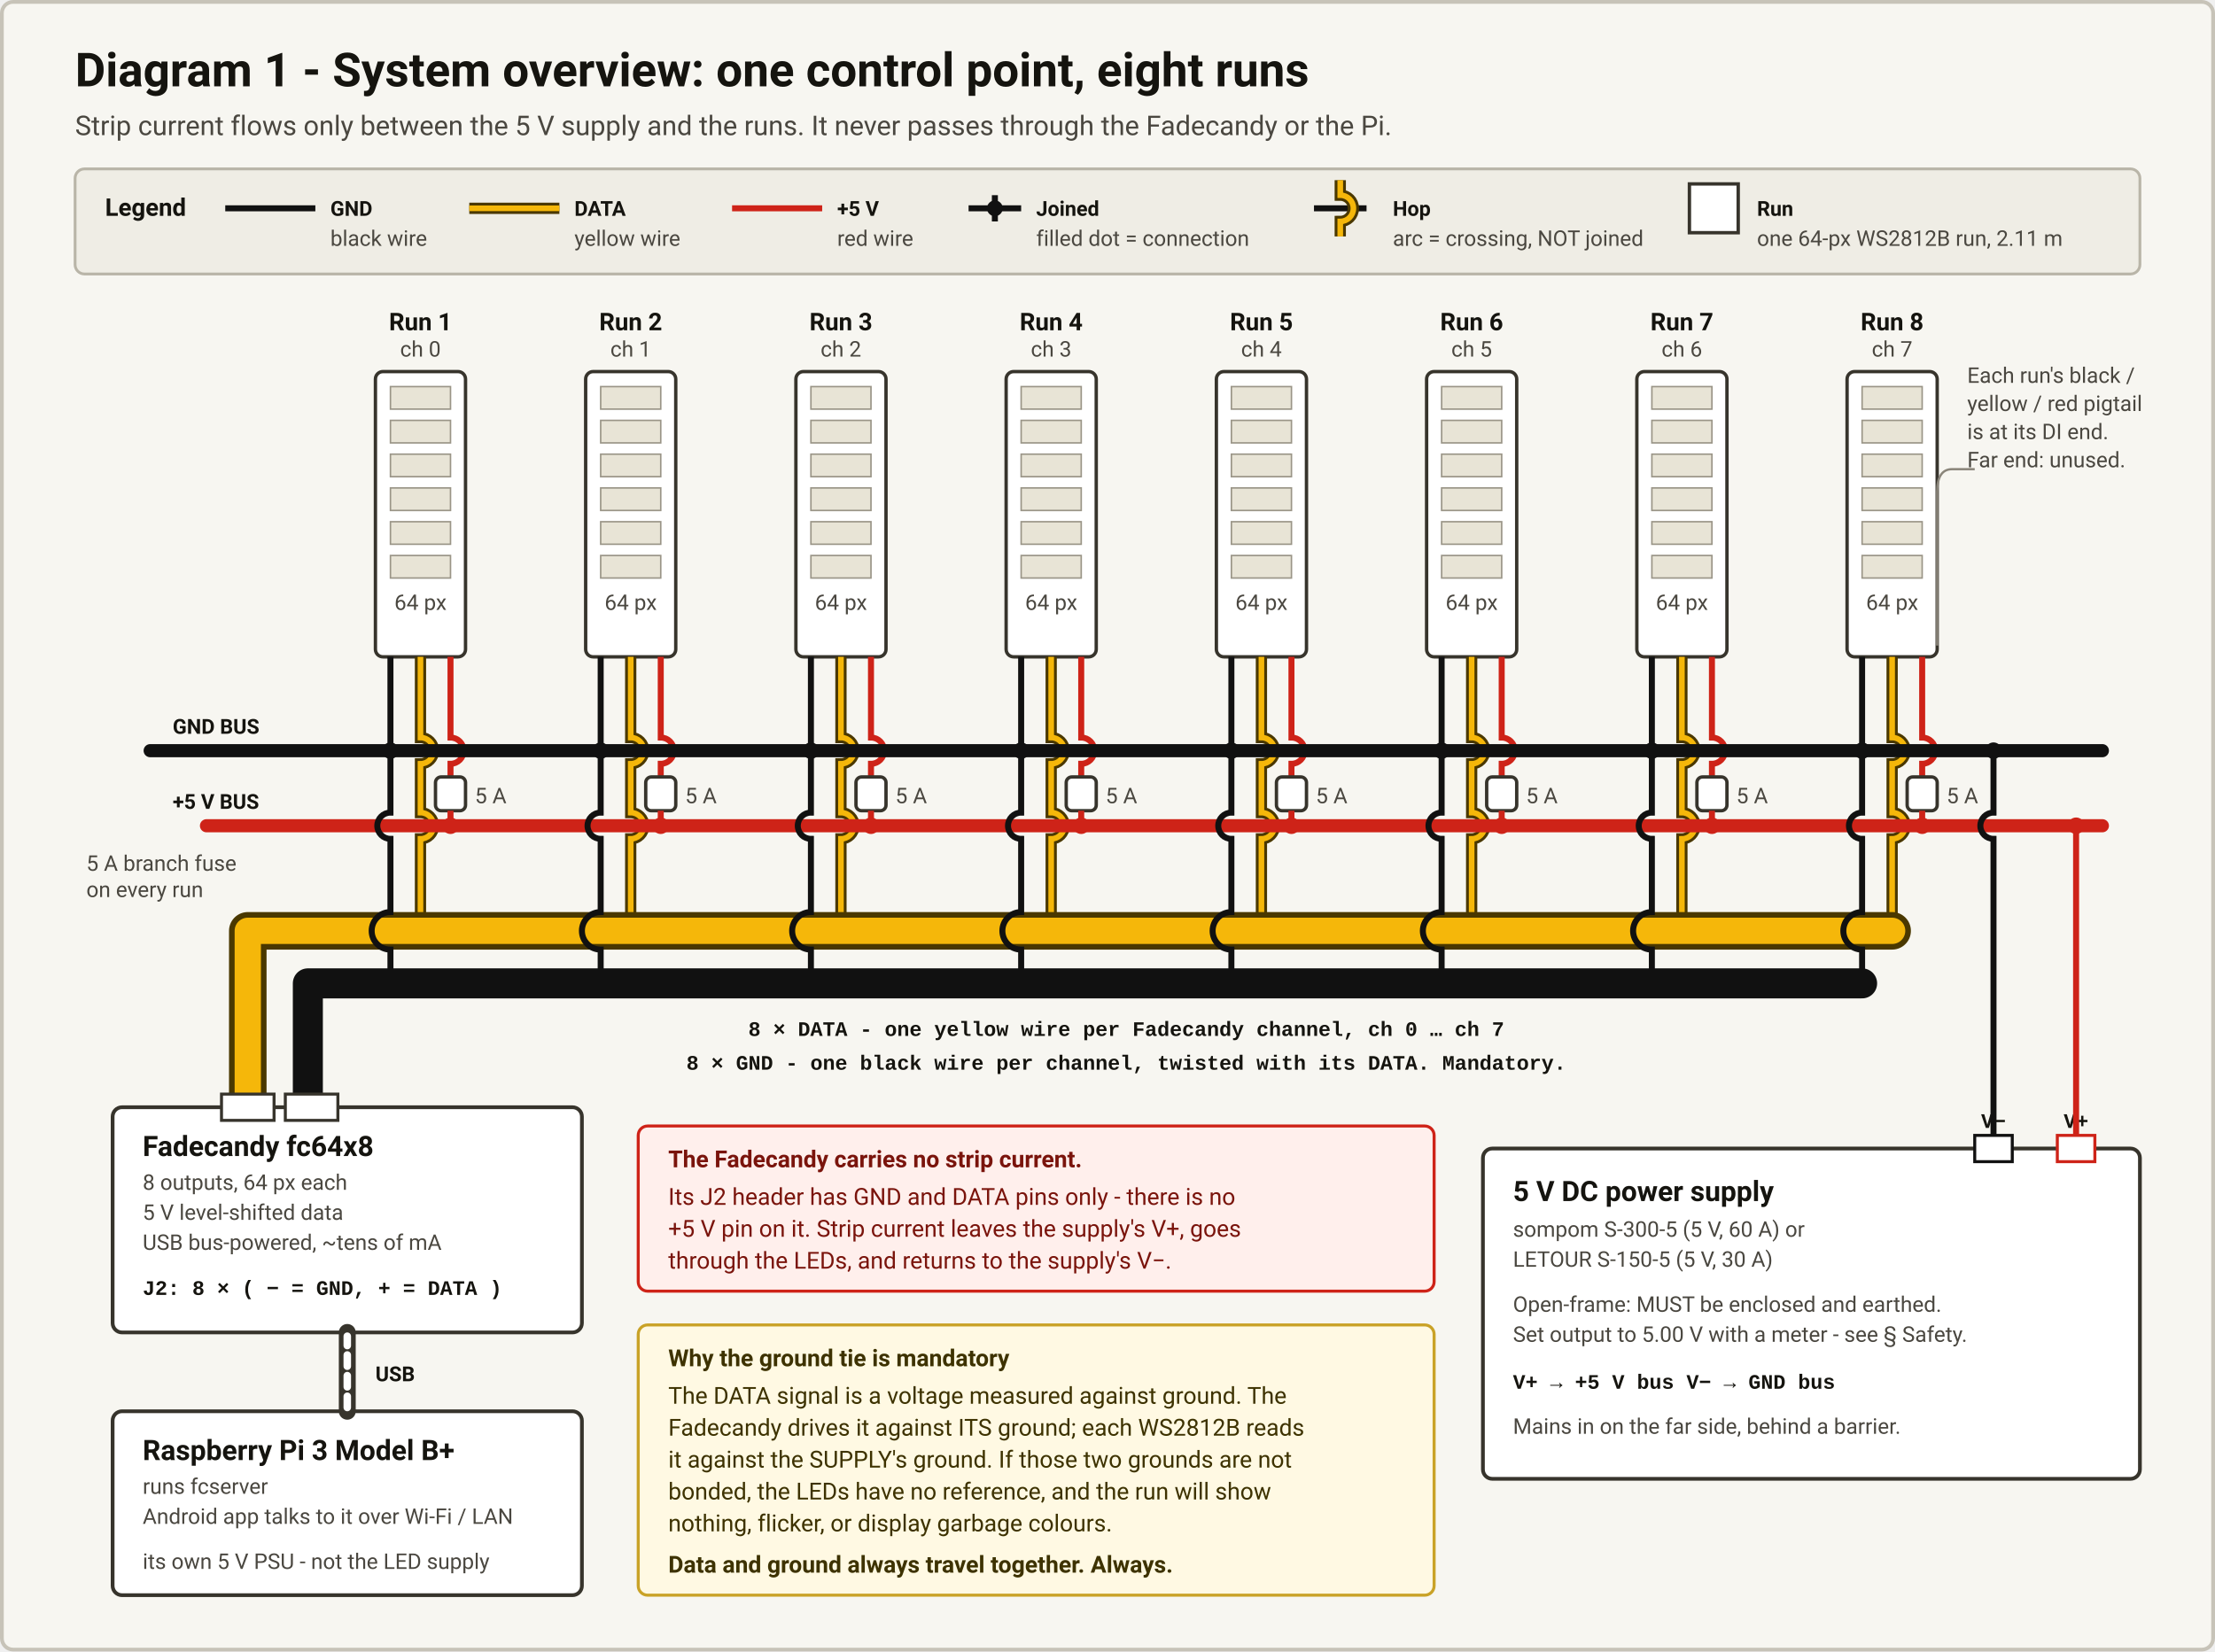
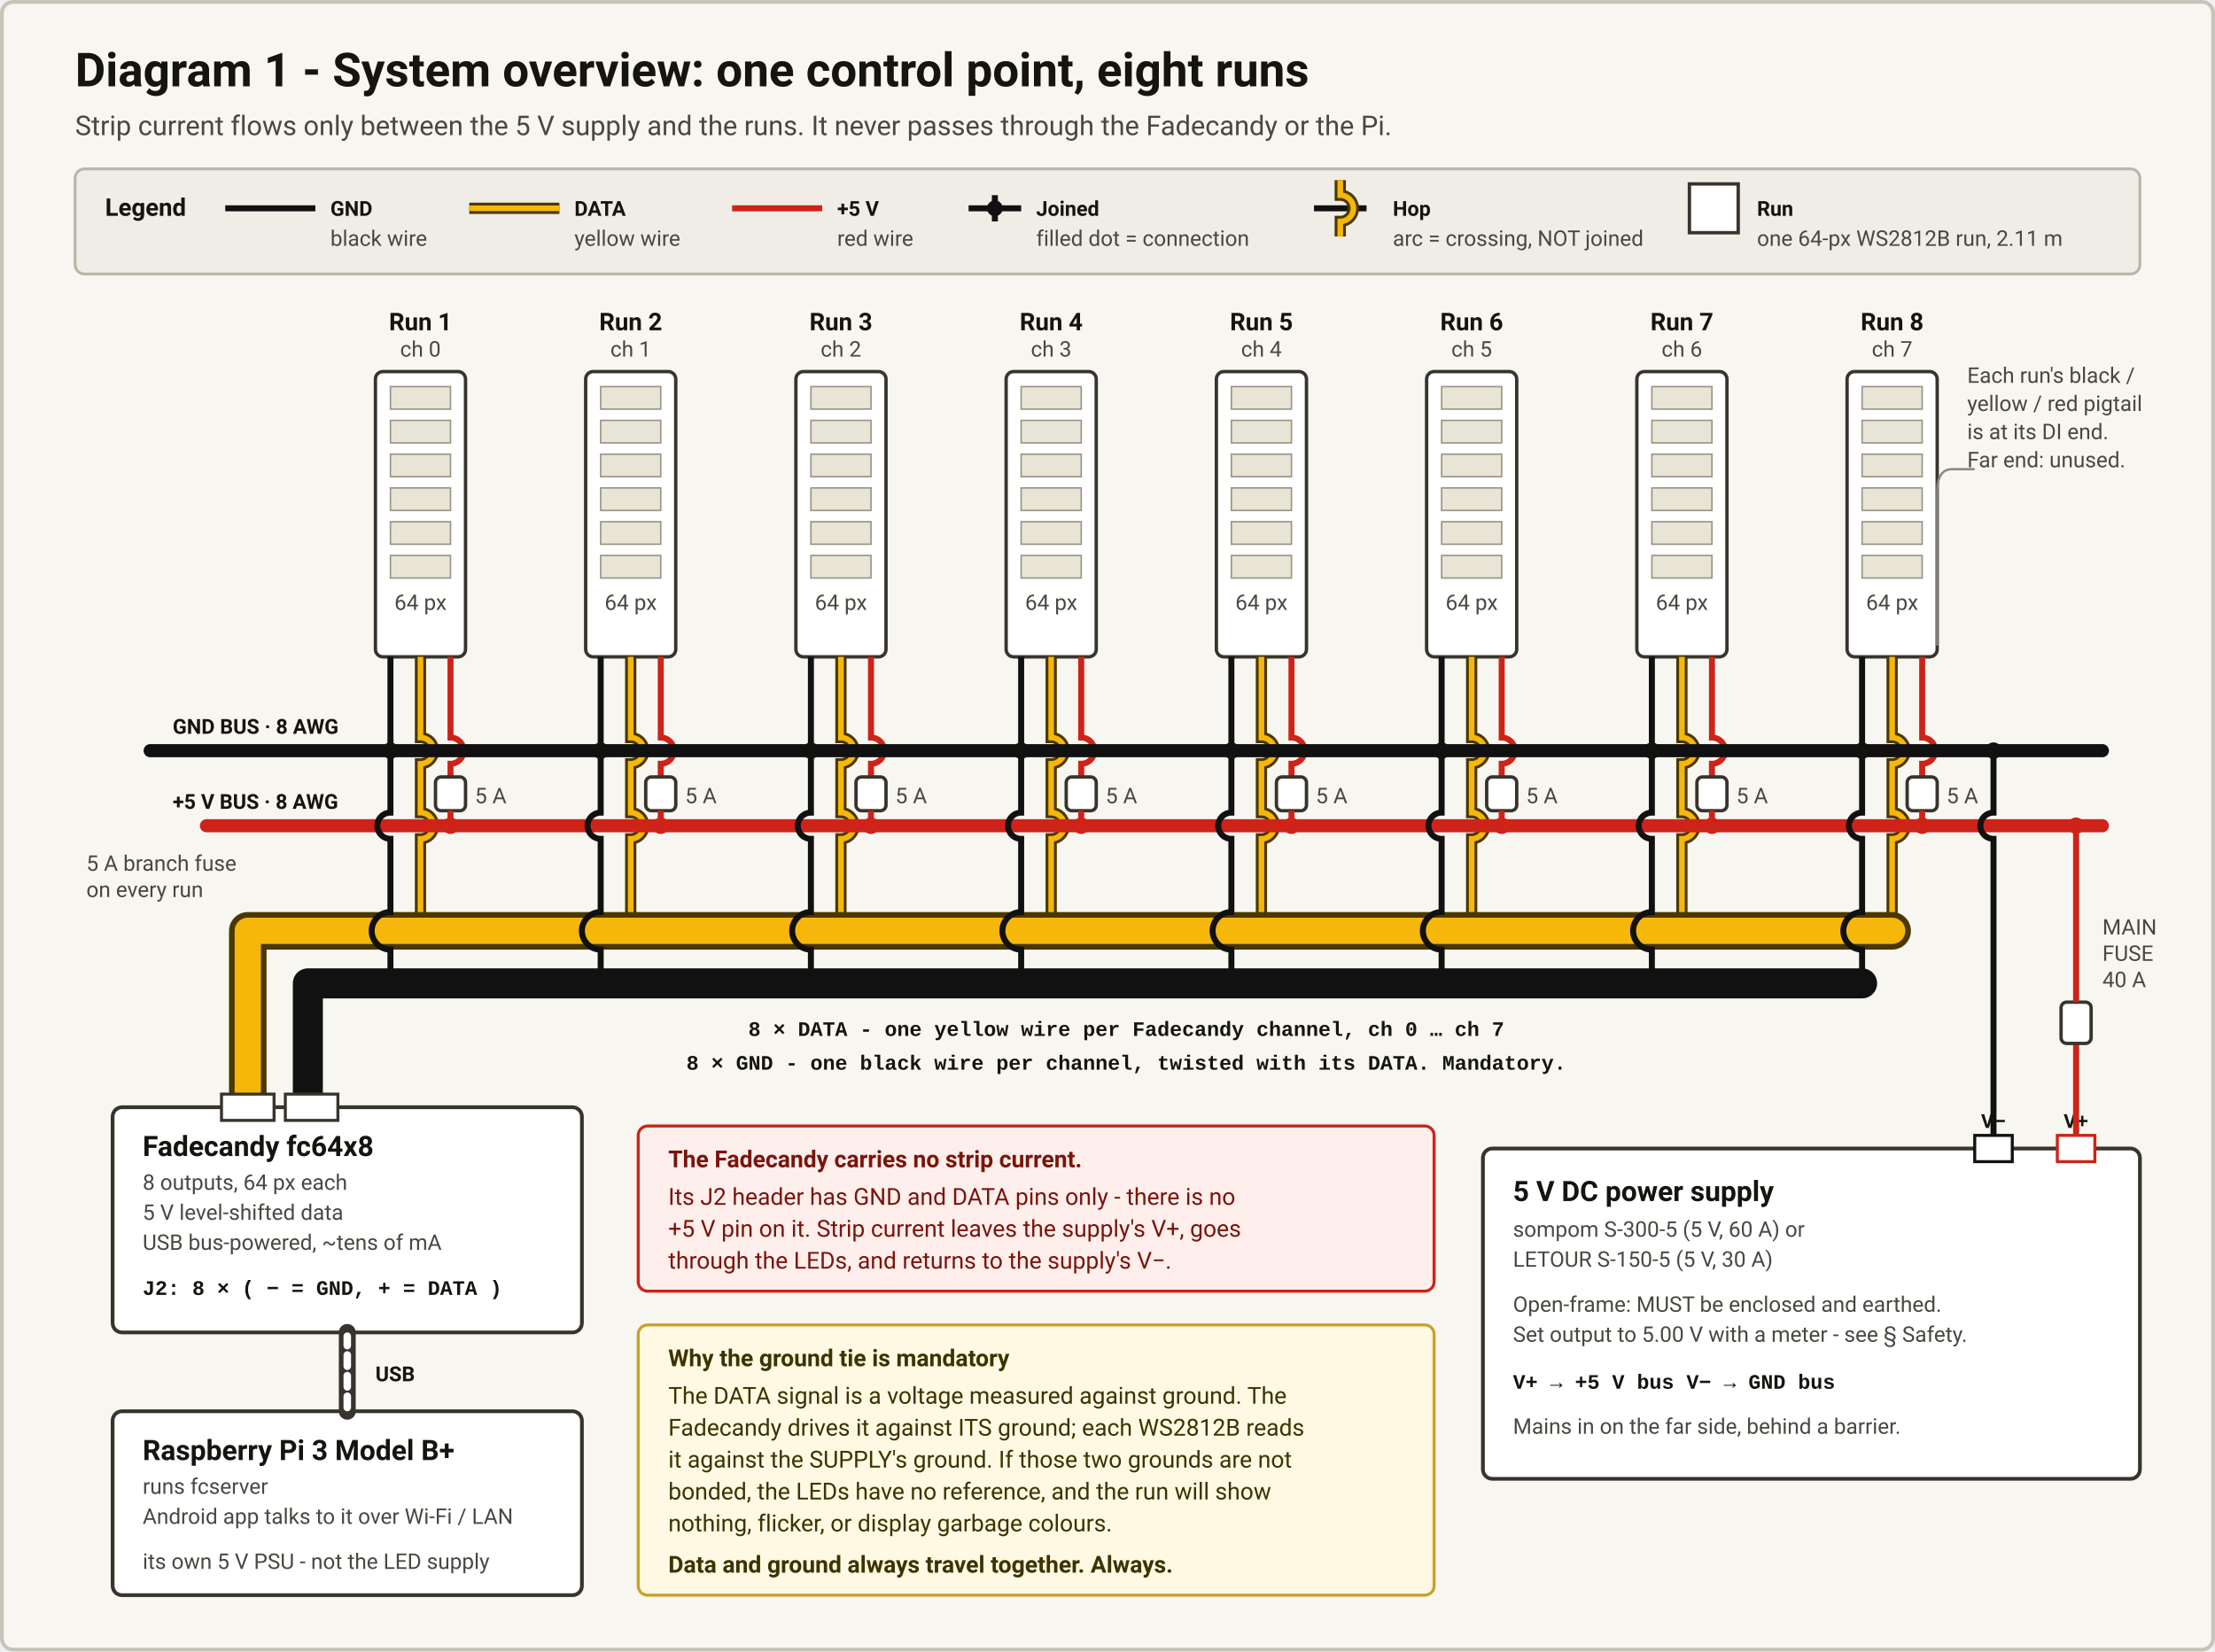
<svg xmlns="http://www.w3.org/2000/svg" viewBox="0 0 1180 880" width="1180" height="880" role="img" aria-labelledby="t1 d1">
  <style>
    .bg      { fill:#F7F6F1; stroke:#C7C3B8; stroke-width:2; }
    .ttl     { font:700 25px ui-sans-serif,system-ui,'Segoe UI',Roboto,Helvetica,Arial,sans-serif; fill:#15140F; }
    .sub     { font:400 14.5px ui-sans-serif,system-ui,'Segoe UI',Roboto,Helvetica,Arial,sans-serif; fill:#4A4740; }
    .lbl     { font:600 13px ui-sans-serif,system-ui,'Segoe UI',Roboto,Helvetica,Arial,sans-serif; fill:#15140F; }
    .lbls    { font:400 11.5px ui-sans-serif,system-ui,'Segoe UI',Roboto,Helvetica,Arial,sans-serif; fill:#4A4740; }
    .wlbl    { font:700 11px ui-sans-serif,system-ui,'Segoe UI',Roboto,Helvetica,Arial,sans-serif; fill:#15140F; }
    .boxttl  { font:700 15px ui-sans-serif,system-ui,'Segoe UI',Roboto,Helvetica,Arial,sans-serif; fill:#15140F; }
    .mono    { font:600 11px ui-monospace,'SFMono-Regular',Consolas,'Liberation Mono',monospace; fill:#15140F; }

    .box     { fill:#FFFFFF; stroke:#37342C; stroke-width:2; }
    .fuse    { fill:#FFFFFF; stroke:#37342C; stroke-width:1.8; }
    .panel   { fill:#EFEDE5; stroke:#B9B5A8; stroke-width:1.5; }
    .strip   { fill:#FFFFFF; stroke:#37342C; stroke-width:1.8; }
    .led     { fill:#E8E4D6; stroke:#9A9587; stroke-width:0.8; }

    .gnd     { stroke:#111111; stroke-width:3.2; fill:none; }
    .pwr     { stroke:#CE2318; stroke-width:3.2; fill:none; }
    .datc    { stroke:#4A3800; stroke-width:6;   fill:none; }
    .dat     { stroke:#F5B70A; stroke-width:3;   fill:none; }

    .busg    { stroke:#111111; stroke-width:7; fill:none; stroke-linecap:round; }
    .busp    { stroke:#CE2318; stroke-width:7; fill:none; stroke-linecap:round; }

    .bandc   { stroke:#4A3800; stroke-width:20; fill:none; stroke-linejoin:round; stroke-linecap:round; }
    .band    { stroke:#F5B70A; stroke-width:14; fill:none; stroke-linejoin:round; stroke-linecap:round; }
    .bandg   { stroke:#111111; stroke-width:16; fill:none; stroke-linejoin:round; stroke-linecap:round; }

    .usbc    { stroke:#37342C; stroke-width:9; fill:none; stroke-linecap:round; }
    .usb     { stroke:#FFFFFF; stroke-width:4; fill:none; stroke-linecap:round; stroke-dasharray:6 5; }

    .dot     { fill:#111111; }
    .dotr    { fill:#CE2318; }
    .note    { fill:#FFF9E3; stroke:#C9A227; stroke-width:1.6; }
    .notet   { font:600 12.5px ui-sans-serif,system-ui,'Segoe UI',Roboto,Helvetica,Arial,sans-serif; fill:#3D3200; }
    .warn    { fill:#FFEFEC; stroke:#CE2318; stroke-width:1.6; }
    .warnt   { font:600 12.5px ui-sans-serif,system-ui,'Segoe UI',Roboto,Helvetica,Arial,sans-serif; fill:#7A140C; }
  </style>
  <rect class="bg" x="1" y="1" width="1178" height="878" rx="6" />
  <text class="ttl" x="40" y="46">Diagram 1 - System overview: one control point, eight runs</text>
  <text class="sub" x="40" y="72">Strip current flows only between the 5 V supply and the runs. It never passes through the Fadecandy or the Pi.</text>
  <rect class="panel" x="40" y="90" width="1100" height="56" rx="5" />
  <text class="lbl" x="56" y="115">Legend</text>
  <path class="gnd" d="M 120 111 H 168" />
  <text class="wlbl" x="176" y="115">GND</text>
  <text class="lbls" x="176" y="131">black wire</text>
  <path class="datc" d="M 250 111 H 298" />
  <path class="dat" d="M 250 111 H 298" />
  <text class="wlbl" x="306" y="115">DATA</text>
  <text class="lbls" x="306" y="131">yellow wire</text>
  <path class="pwr" d="M 390 111 H 438" />
  <text class="wlbl" x="446" y="115">+5 V</text>
  <text class="lbls" x="446" y="131">red wire</text>
  <path class="gnd" d="M 530 104 V 118" />
  <path class="gnd" d="M 516 111 H 544" />
  <circle class="dot" cx="530" cy="111" r="4.2" />
  <text class="wlbl" x="552" y="115">Joined</text>
  <text class="lbls" x="552" y="131">filled dot = connection</text>
  <path class="gnd" d="M 700 111 H 728" />
  <path class="datc" d="M 714 96 V 104 A 7 7 0 0 1 714 118 V 126" />
  <path class="dat" d="M 714 96 V 104 A 7 7 0 0 1 714 118 V 126" />
  <text class="wlbl" x="742" y="115">Hop</text>
  <text class="lbls" x="742" y="131">arc = crossing, NOT joined</text>
  <rect x="900" y="98" width="26" height="26" class="strip" />
  <text class="wlbl" x="936" y="115">Run</text>
  <text class="lbls" x="936" y="131">one 64-px WS2812B run, 2.11 m</text>
  <g>
    <text class="lbl" x="224" y="176" text-anchor="middle">Run 1</text>
    <text class="lbls" x="224" y="190" text-anchor="middle">ch 0</text>
    <rect class="strip" x="200" y="198" width="48" height="152" rx="4" />
    <text class="lbl" x="336" y="176" text-anchor="middle">Run 2</text>
    <text class="lbls" x="336" y="190" text-anchor="middle">ch 1</text>
    <rect class="strip" x="312" y="198" width="48" height="152" rx="4" />
    <text class="lbl" x="448" y="176" text-anchor="middle">Run 3</text>
    <text class="lbls" x="448" y="190" text-anchor="middle">ch 2</text>
    <rect class="strip" x="424" y="198" width="48" height="152" rx="4" />
    <text class="lbl" x="560" y="176" text-anchor="middle">Run 4</text>
    <text class="lbls" x="560" y="190" text-anchor="middle">ch 3</text>
    <rect class="strip" x="536" y="198" width="48" height="152" rx="4" />
    <text class="lbl" x="672" y="176" text-anchor="middle">Run 5</text>
    <text class="lbls" x="672" y="190" text-anchor="middle">ch 4</text>
    <rect class="strip" x="648" y="198" width="48" height="152" rx="4" />
    <text class="lbl" x="784" y="176" text-anchor="middle">Run 6</text>
    <text class="lbls" x="784" y="190" text-anchor="middle">ch 5</text>
    <rect class="strip" x="760" y="198" width="48" height="152" rx="4" />
    <text class="lbl" x="896" y="176" text-anchor="middle">Run 7</text>
    <text class="lbls" x="896" y="190" text-anchor="middle">ch 6</text>
    <rect class="strip" x="872" y="198" width="48" height="152" rx="4" />
    <text class="lbl" x="1008" y="176" text-anchor="middle">Run 8</text>
    <text class="lbls" x="1008" y="190" text-anchor="middle">ch 7</text>
    <rect class="strip" x="984" y="198" width="48" height="152" rx="4" />
  </g>
  <g>
    <g>
      <rect class="led" x="208" y="206" width="32" height="12" />
      <rect class="led" x="208" y="224" width="32" height="12" />
      <rect class="led" x="208" y="242" width="32" height="12" />
      <rect class="led" x="208" y="260" width="32" height="12" />
      <rect class="led" x="208" y="278" width="32" height="12" />
      <rect class="led" x="208" y="296" width="32" height="12" />
      <text class="lbls" x="224" y="325" text-anchor="middle">64 px</text>
    </g>
    <g>
      <rect class="led" x="320" y="206" width="32" height="12" />
      <rect class="led" x="320" y="224" width="32" height="12" />
      <rect class="led" x="320" y="242" width="32" height="12" />
      <rect class="led" x="320" y="260" width="32" height="12" />
      <rect class="led" x="320" y="278" width="32" height="12" />
      <rect class="led" x="320" y="296" width="32" height="12" />
      <text class="lbls" x="336" y="325" text-anchor="middle">64 px</text>
    </g>
    <g>
      <rect class="led" x="432" y="206" width="32" height="12" />
      <rect class="led" x="432" y="224" width="32" height="12" />
      <rect class="led" x="432" y="242" width="32" height="12" />
      <rect class="led" x="432" y="260" width="32" height="12" />
      <rect class="led" x="432" y="278" width="32" height="12" />
      <rect class="led" x="432" y="296" width="32" height="12" />
      <text class="lbls" x="448" y="325" text-anchor="middle">64 px</text>
    </g>
    <g>
      <rect class="led" x="544" y="206" width="32" height="12" />
      <rect class="led" x="544" y="224" width="32" height="12" />
      <rect class="led" x="544" y="242" width="32" height="12" />
      <rect class="led" x="544" y="260" width="32" height="12" />
      <rect class="led" x="544" y="278" width="32" height="12" />
      <rect class="led" x="544" y="296" width="32" height="12" />
      <text class="lbls" x="560" y="325" text-anchor="middle">64 px</text>
    </g>
    <g>
      <rect class="led" x="656" y="206" width="32" height="12" />
      <rect class="led" x="656" y="224" width="32" height="12" />
      <rect class="led" x="656" y="242" width="32" height="12" />
      <rect class="led" x="656" y="260" width="32" height="12" />
      <rect class="led" x="656" y="278" width="32" height="12" />
      <rect class="led" x="656" y="296" width="32" height="12" />
      <text class="lbls" x="672" y="325" text-anchor="middle">64 px</text>
    </g>
    <g>
      <rect class="led" x="768" y="206" width="32" height="12" />
      <rect class="led" x="768" y="224" width="32" height="12" />
      <rect class="led" x="768" y="242" width="32" height="12" />
      <rect class="led" x="768" y="260" width="32" height="12" />
      <rect class="led" x="768" y="278" width="32" height="12" />
      <rect class="led" x="768" y="296" width="32" height="12" />
      <text class="lbls" x="784" y="325" text-anchor="middle">64 px</text>
    </g>
    <g>
      <rect class="led" x="880" y="206" width="32" height="12" />
      <rect class="led" x="880" y="224" width="32" height="12" />
      <rect class="led" x="880" y="242" width="32" height="12" />
      <rect class="led" x="880" y="260" width="32" height="12" />
      <rect class="led" x="880" y="278" width="32" height="12" />
      <rect class="led" x="880" y="296" width="32" height="12" />
      <text class="lbls" x="896" y="325" text-anchor="middle">64 px</text>
    </g>
    <g>
      <rect class="led" x="992" y="206" width="32" height="12" />
      <rect class="led" x="992" y="224" width="32" height="12" />
      <rect class="led" x="992" y="242" width="32" height="12" />
      <rect class="led" x="992" y="260" width="32" height="12" />
      <rect class="led" x="992" y="278" width="32" height="12" />
      <rect class="led" x="992" y="296" width="32" height="12" />
      <text class="lbls" x="1008" y="325" text-anchor="middle">64 px</text>
    </g>
  </g>
  <g>
    <path class="gnd" d="M 208 350 V 400" />
    <path class="gnd" d="M 320 350 V 400" />
    <path class="gnd" d="M 432 350 V 400" />
    <path class="gnd" d="M 544 350 V 400" />
    <path class="gnd" d="M 656 350 V 400" />
    <path class="gnd" d="M 768 350 V 400" />
    <path class="gnd" d="M 880 350 V 400" />
    <path class="gnd" d="M 992 350 V 400" />
    <path class="pwr" d="M 240 350 V 393 A 7 7 0 0 1 240 407 V 414" />
    <rect class="fuse" x="232" y="414" width="16" height="18" rx="3" />
    <path class="pwr" d="M 240 432 V 440" />
    <text class="lbls" x="253" y="428">5 A</text>
    <path class="pwr" d="M 352 350 V 393 A 7 7 0 0 1 352 407 V 414" />
    <rect class="fuse" x="344" y="414" width="16" height="18" rx="3" />
    <path class="pwr" d="M 352 432 V 440" />
    <text class="lbls" x="365" y="428">5 A</text>
    <path class="pwr" d="M 464 350 V 393 A 7 7 0 0 1 464 407 V 414" />
    <rect class="fuse" x="456" y="414" width="16" height="18" rx="3" />
    <path class="pwr" d="M 464 432 V 440" />
    <text class="lbls" x="477" y="428">5 A</text>
    <path class="pwr" d="M 576 350 V 393 A 7 7 0 0 1 576 407 V 414" />
    <rect class="fuse" x="568" y="414" width="16" height="18" rx="3" />
    <path class="pwr" d="M 576 432 V 440" />
    <text class="lbls" x="589" y="428">5 A</text>
    <path class="pwr" d="M 688 350 V 393 A 7 7 0 0 1 688 407 V 414" />
    <rect class="fuse" x="680" y="414" width="16" height="18" rx="3" />
    <path class="pwr" d="M 688 432 V 440" />
    <text class="lbls" x="701" y="428">5 A</text>
    <path class="pwr" d="M 800 350 V 393 A 7 7 0 0 1 800 407 V 414" />
    <rect class="fuse" x="792" y="414" width="16" height="18" rx="3" />
    <path class="pwr" d="M 800 432 V 440" />
    <text class="lbls" x="813" y="428">5 A</text>
    <path class="pwr" d="M 912 350 V 393 A 7 7 0 0 1 912 407 V 414" />
    <rect class="fuse" x="904" y="414" width="16" height="18" rx="3" />
    <path class="pwr" d="M 912 432 V 440" />
    <text class="lbls" x="925" y="428">5 A</text>
    <path class="pwr" d="M 1024 350 V 393 A 7 7 0 0 1 1024 407 V 414" />
    <rect class="fuse" x="1016" y="414" width="16" height="18" rx="3" />
    <path class="pwr" d="M 1024 432 V 440" />
    <text class="lbls" x="1037" y="428">5 A</text>
    <g>
      <path class="datc" d="M 224 350 V 393 A 7 7 0 0 1 224 407 V 433 A 7 7 0 0 1 224 447 V 496" />
      <path class="dat" d="M 224 350 V 393 A 7 7 0 0 1 224 407 V 433 A 7 7 0 0 1 224 447 V 496" />
      <path class="datc" d="M 336 350 V 393 A 7 7 0 0 1 336 407 V 433 A 7 7 0 0 1 336 447 V 496" />
      <path class="dat" d="M 336 350 V 393 A 7 7 0 0 1 336 407 V 433 A 7 7 0 0 1 336 447 V 496" />
      <path class="datc" d="M 448 350 V 393 A 7 7 0 0 1 448 407 V 433 A 7 7 0 0 1 448 447 V 496" />
      <path class="dat" d="M 448 350 V 393 A 7 7 0 0 1 448 407 V 433 A 7 7 0 0 1 448 447 V 496" />
      <path class="datc" d="M 560 350 V 393 A 7 7 0 0 1 560 407 V 433 A 7 7 0 0 1 560 447 V 496" />
      <path class="dat" d="M 560 350 V 393 A 7 7 0 0 1 560 407 V 433 A 7 7 0 0 1 560 447 V 496" />
      <path class="datc" d="M 672 350 V 393 A 7 7 0 0 1 672 407 V 433 A 7 7 0 0 1 672 447 V 496" />
      <path class="dat" d="M 672 350 V 393 A 7 7 0 0 1 672 407 V 433 A 7 7 0 0 1 672 447 V 496" />
      <path class="datc" d="M 784 350 V 393 A 7 7 0 0 1 784 407 V 433 A 7 7 0 0 1 784 447 V 496" />
      <path class="dat" d="M 784 350 V 393 A 7 7 0 0 1 784 407 V 433 A 7 7 0 0 1 784 447 V 496" />
      <path class="datc" d="M 896 350 V 393 A 7 7 0 0 1 896 407 V 433 A 7 7 0 0 1 896 447 V 496" />
      <path class="dat" d="M 896 350 V 393 A 7 7 0 0 1 896 407 V 433 A 7 7 0 0 1 896 447 V 496" />
      <path class="datc" d="M 1008 350 V 393 A 7 7 0 0 1 1008 407 V 433 A 7 7 0 0 1 1008 447 V 496" />
      <path class="dat" d="M 1008 350 V 393 A 7 7 0 0 1 1008 407 V 433 A 7 7 0 0 1 1008 447 V 496" />
    </g>
  </g>
  <path d="M 1052 250 H 1040 Q 1032 250 1032 262 V 344" fill="none" stroke="#8A857A" stroke-width="1.2" />
  <text class="lbls" x="1048" y="204">Each run's black /</text>
  <text class="lbls" x="1048" y="219">yellow / red pigtail</text>
  <text class="lbls" x="1048" y="234">is at its DI end.</text>
  <text class="lbls" x="1048" y="249">Far end: unused.</text>
  <path class="busg" d="M 80 400 H 1120" />
  <path class="busp" d="M 110 440 H 1120" />
  <g>
    <circle class="dot" cx="208" cy="400" r="4.4" />
    <circle class="dot" cx="320" cy="400" r="4.4" />
    <circle class="dot" cx="432" cy="400" r="4.4" />
    <circle class="dot" cx="544" cy="400" r="4.4" />
    <circle class="dot" cx="656" cy="400" r="4.4" />
    <circle class="dot" cx="768" cy="400" r="4.4" />
    <circle class="dot" cx="880" cy="400" r="4.4" />
    <circle class="dot" cx="992" cy="400" r="4.4" />
    <circle class="dotr" cx="240" cy="440" r="4.4" />
    <circle class="dotr" cx="352" cy="440" r="4.4" />
    <circle class="dotr" cx="464" cy="440" r="4.4" />
    <circle class="dotr" cx="576" cy="440" r="4.4" />
    <circle class="dotr" cx="688" cy="440" r="4.4" />
    <circle class="dotr" cx="800" cy="440" r="4.4" />
    <circle class="dotr" cx="912" cy="440" r="4.4" />
    <circle class="dotr" cx="1024" cy="440" r="4.4" />
  </g>
-   <text class="wlbl" x="92" y="391">GND BUS</text>
-   <text class="wlbl" x="92" y="431">+5 V BUS</text>
+   <text class="wlbl" x="92" y="391">GND BUS · 8 AWG</text>
+   <text class="wlbl" x="92" y="431">+5 V BUS · 8 AWG</text>
  <text class="lbls" x="46" y="464">5 A branch fuse</text>
  <text class="lbls" x="46" y="478">on every run</text>
  <path class="bandc" d="M 1008 496 H 132 V 585" />
  <path class="band" d="M 1008 496 H 132 V 585" />
  <g>
    <path class="gnd" d="M 208 400 V 433 A 7 7 0 0 0 208 447 V 486 A 10 10 0 0 0 208 506 V 524" />
    <path class="gnd" d="M 320 400 V 433 A 7 7 0 0 0 320 447 V 486 A 10 10 0 0 0 320 506 V 524" />
    <path class="gnd" d="M 432 400 V 433 A 7 7 0 0 0 432 447 V 486 A 10 10 0 0 0 432 506 V 524" />
    <path class="gnd" d="M 544 400 V 433 A 7 7 0 0 0 544 447 V 486 A 10 10 0 0 0 544 506 V 524" />
    <path class="gnd" d="M 656 400 V 433 A 7 7 0 0 0 656 447 V 486 A 10 10 0 0 0 656 506 V 524" />
    <path class="gnd" d="M 768 400 V 433 A 7 7 0 0 0 768 447 V 486 A 10 10 0 0 0 768 506 V 524" />
    <path class="gnd" d="M 880 400 V 433 A 7 7 0 0 0 880 447 V 486 A 10 10 0 0 0 880 506 V 524" />
    <path class="gnd" d="M 992 400 V 433 A 7 7 0 0 0 992 447 V 486 A 10 10 0 0 0 992 506 V 524" />
  </g>
  <path class="bandg" d="M 992 524 H 164 V 585" />
  <text class="mono" x="600" y="552" text-anchor="middle">8 × DATA  -  one yellow wire per Fadecandy channel, ch 0 … ch 7</text>
  <text class="mono" x="600" y="570" text-anchor="middle">8 × GND  -  one black wire per channel, twisted with its DATA.  Mandatory.</text>
  <rect class="box" x="60" y="590" width="250" height="120" rx="5" />
  <text class="boxttl" x="76" y="616">Fadecandy fc64x8</text>
  <text class="lbls" x="76" y="634">8 outputs, 64 px each</text>
  <text class="lbls" x="76" y="650">5 V level-shifted data</text>
  <text class="lbls" x="76" y="666">USB bus-powered, ~tens of mA</text>
  <text class="mono" x="76" y="690">J2: 8 × ( − = GND, + = DATA )</text>
  <rect x="118" y="583" width="28" height="14" fill="#FFFFFF" stroke="#37342C" stroke-width="1.6" />
  <rect x="152" y="583" width="28" height="14" fill="#FFFFFF" stroke="#37342C" stroke-width="1.6" />
  <rect class="box" x="60" y="752" width="250" height="98" rx="5" />
  <text class="boxttl" x="76" y="778">Raspberry Pi 3 Model B+</text>
  <text class="lbls" x="76" y="796">runs fcserver</text>
  <text class="lbls" x="76" y="812">Android app talks to it over Wi-Fi / LAN</text>
  <text class="lbls" x="76" y="836">its own 5 V PSU - not the LED supply</text>
  <path class="usbc" d="M 185 752 V 710" />
  <path class="usb" d="M 185 750 V 712" />
  <text class="wlbl" x="200" y="736">USB</text>
  <rect class="box" x="790" y="612" width="350" height="176" rx="5" />
  <text class="boxttl" x="806" y="640">5 V DC power supply</text>
  <text class="lbls" x="806" y="659">sompom S-300-5  (5 V, 60 A)  or</text>
  <text class="lbls" x="806" y="675">LETOUR S-150-5  (5 V, 30 A)</text>
  <text class="lbls" x="806" y="699">Open-frame: MUST be enclosed and earthed.</text>
  <text class="lbls" x="806" y="715">Set output to 5.00 V with a meter - see § Safety.</text>
  <text class="mono" x="806" y="740">V+  → +5 V bus      V−  → GND bus</text>
  <text class="lbls" x="806" y="764">Mains in on the far side, behind a barrier.</text>
  <rect x="1052" y="605" width="20" height="14" fill="#FFFFFF" stroke="#111111" stroke-width="1.6" />
  <text class="mono" x="1062" y="601" text-anchor="middle">V−</text>
  <rect x="1096" y="605" width="20" height="14" fill="#FFFFFF" stroke="#CE2318" stroke-width="1.6" />
  <text class="mono" x="1106" y="601" text-anchor="middle">V+</text>
  <path class="gnd" d="M 1062 605 V 447 A 7 7 0 0 1 1062 433 V 400" />
  <circle class="dot" cx="1062" cy="400" r="4.4" />
-   <path class="pwr" d="M 1106 605 V 440" />
+   <path class="pwr" d="M 1106 605 V 556" />
+   <rect class="fuse" x="1098" y="534" width="16" height="22" rx="3" />
+   <path class="pwr" d="M 1106 534 V 440" />
+   <text class="lbls" x="1120" y="498">MAIN</text>
+   <text class="lbls" x="1120" y="512">FUSE</text>
+   <text class="lbls" x="1120" y="526">40 A</text>
  <circle class="dotr" cx="1106" cy="440" r="4.4" />
  <rect class="warn" x="340" y="600" width="424" height="88" rx="5" />
  <text class="warnt" x="356" y="622">The Fadecandy carries no strip current.</text>
  <text class="warnt" x="356" y="642" style="font-weight:400">Its J2 header has GND and DATA pins only - there is no</text>
  <text class="warnt" x="356" y="659" style="font-weight:400">+5 V pin on it. Strip current leaves the supply's V+, goes</text>
  <text class="warnt" x="356" y="676" style="font-weight:400">through the LEDs, and returns to the supply's V−.</text>
  <rect class="note" x="340" y="706" width="424" height="144" rx="5" />
  <text class="notet" x="356" y="728">Why the ground tie is mandatory</text>
  <text class="notet" x="356" y="748" style="font-weight:400">The DATA signal is a voltage measured against ground. The</text>
  <text class="notet" x="356" y="765" style="font-weight:400">Fadecandy drives it against ITS ground; each WS2812B reads</text>
  <text class="notet" x="356" y="782" style="font-weight:400">it against the SUPPLY's ground. If those two grounds are not</text>
  <text class="notet" x="356" y="799" style="font-weight:400">bonded, the LEDs have no reference, and the run will show</text>
  <text class="notet" x="356" y="816" style="font-weight:400">nothing, flicker, or display garbage colours.</text>
  <text class="notet" x="356" y="838">Data and ground always travel together. Always.</text>
</svg>
